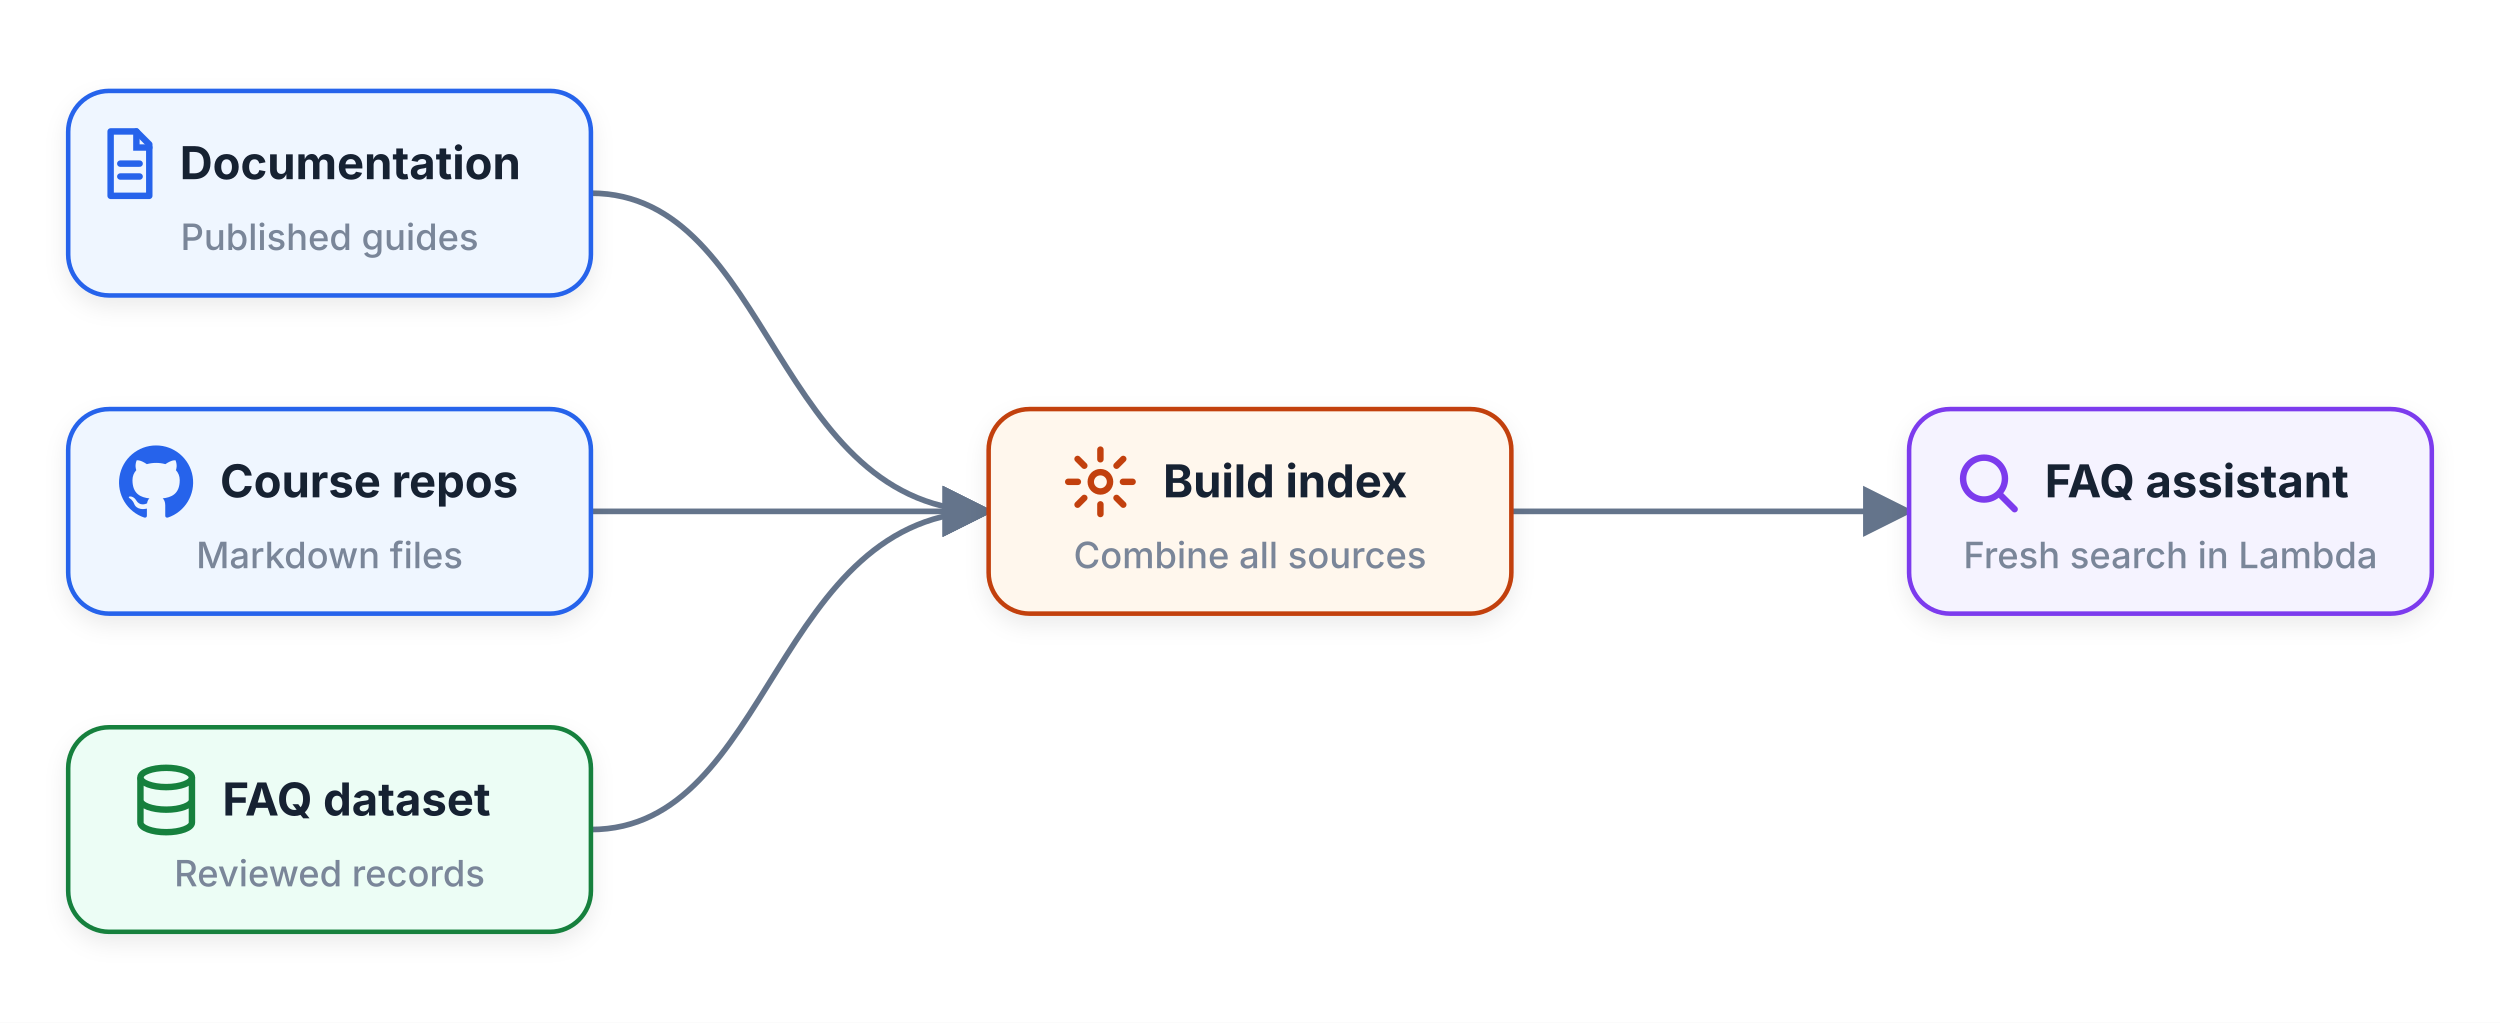
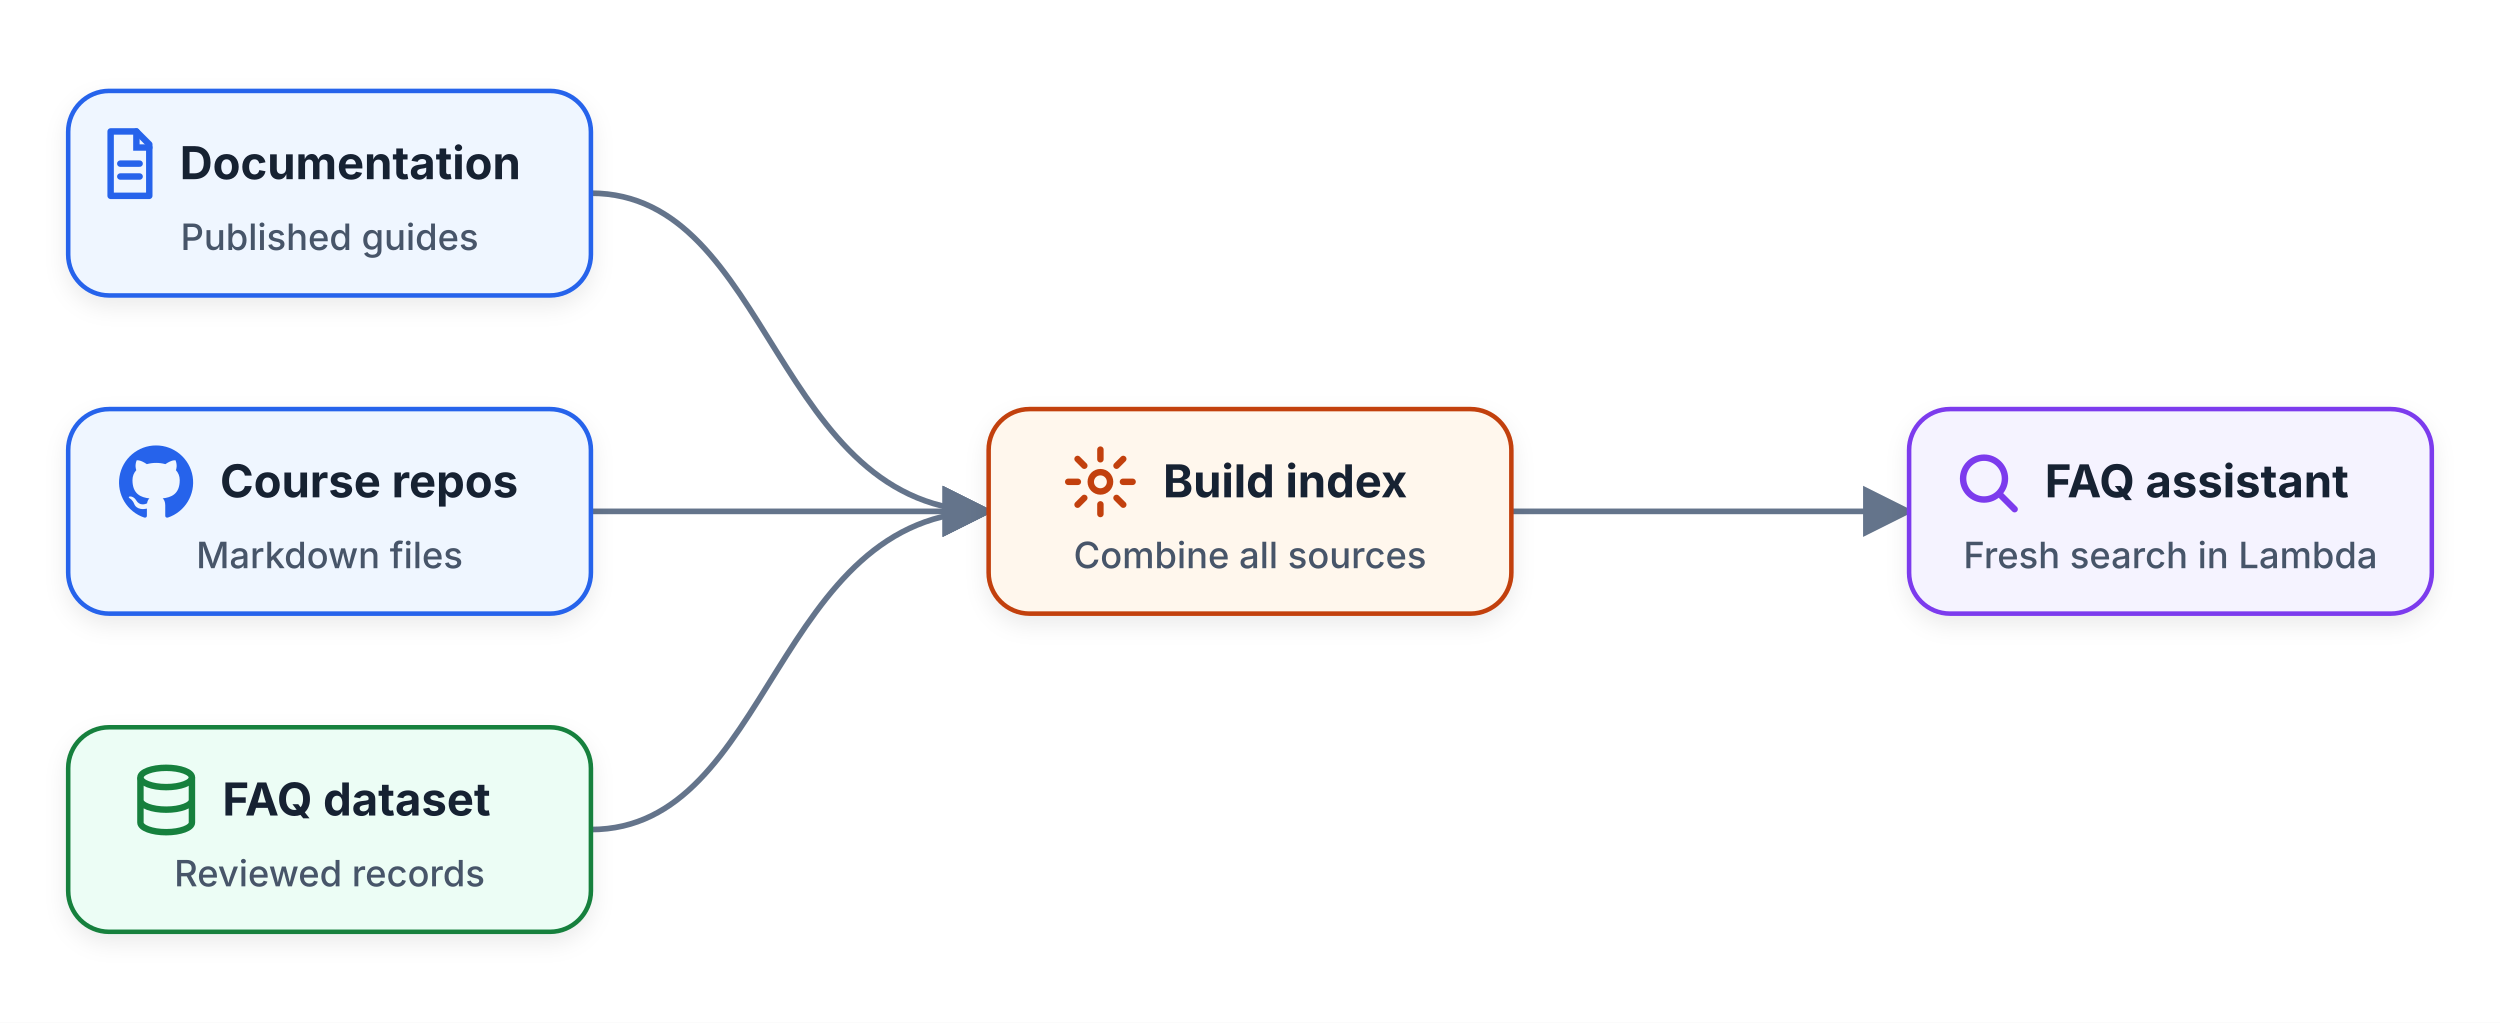
<svg xmlns="http://www.w3.org/2000/svg" width="1100" height="450" viewBox="0 0 1100 450" role="img" aria-labelledby="title desc">
  <defs>
    <filter id="shadow" x="-20%" y="-20%" width="140%" height="150%">
      <feDropShadow dx="0" dy="4" stdDeviation="5" flood-color="#0f172a" flood-opacity="0.08" />
    </filter>
    <marker id="arrow-purple" viewBox="0 0 10 10" refX="9" refY="5" markerWidth="9" markerHeight="9" orient="auto">
      <path d="M0 0 10 5 0 10Z" fill="#7c3aed" />
    </marker>
    <marker id="arrow-blue" viewBox="0 0 10 10" refX="9" refY="5" markerWidth="9" markerHeight="9" orient="auto">
      <path d="M0 0 10 5 0 10Z" fill="#2563eb" />
    </marker>
    <marker id="arrow-amber" viewBox="0 0 10 10" refX="9" refY="5" markerWidth="9" markerHeight="9" orient="auto">
      <path d="M0 0 10 5 0 10Z" fill="#c2410c" />
    </marker>
    <marker id="arrow-green" viewBox="0 0 10 10" refX="9" refY="5" markerWidth="9" markerHeight="9" orient="auto">
      <path d="M0 0 10 5 0 10Z" fill="#15803d" />
    </marker>
    <marker id="arrow-red" viewBox="0 0 10 10" refX="9" refY="5" markerWidth="9" markerHeight="9" orient="auto">
      <path d="M0 0 10 5 0 10Z" fill="#dc2626" />
    </marker>
    <marker id="arrow-gray" viewBox="0 0 10 10" refX="9" refY="5" markerWidth="9" markerHeight="9" orient="auto">
      <path d="M0 0 10 5 0 10Z" fill="#64748b" />
    </marker>
    <symbol id="icon-database" viewBox="0 0 24 24">
      <ellipse cx="12" cy="5" rx="8" ry="3" fill="none" stroke="currentColor" stroke-width="2" />
      <path d="M4 5v7c0 1.66 3.58 3 8 3s8-1.34 8-3V5M4 12v7c0 1.66 3.58 3 8 3s8-1.34 8-3v-7" fill="none" stroke="currentColor" stroke-width="2" />
    </symbol>
    <symbol id="icon-document" viewBox="0 0 24 24">
      <path d="M6 2h8l4 4v16H6Z" fill="none" stroke="currentColor" stroke-width="2" stroke-linejoin="round" />
      <path d="M14 2v5h4M9 12h6M9 16h6" fill="none" stroke="currentColor" stroke-width="2" stroke-linecap="round" />
    </symbol>
    <symbol id="icon-github" viewBox="0 0 24 24">
      <path fill="currentColor" d="M12 .7a11.5 11.5 0 0 0-3.64 22.41c.58.11.79-.25.79-.56v-2.23c-3.22.7-3.9-1.37-3.9-1.37-.53-1.34-1.29-1.7-1.29-1.7-1.05-.72.08-.71.08-.71 1.17.08 1.78 1.2 1.78 1.2 1.04 1.77 2.72 1.26 3.38.96.1-.75.4-1.26.74-1.55-2.57-.29-5.27-1.28-5.27-5.68 0-1.26.45-2.28 1.19-3.09-.12-.29-.52-1.46.11-3.05 0 0 .97-.31 3.16 1.18a10.9 10.9 0 0 1 5.76 0c2.2-1.49 3.16-1.18 3.16-1.18.63 1.59.23 2.76.11 3.05.74.81 1.19 1.83 1.19 3.09 0 4.42-2.71 5.38-5.29 5.67.42.36.79 1.06.79 2.14v3.27c0 .31.21.67.8.56A11.5 11.5 0 0 0 12 .7Z" />
    </symbol>
    <symbol id="icon-search" viewBox="0 0 24 24">
      <circle cx="11" cy="11" r="6.5" fill="none" stroke="currentColor" stroke-width="2" />
      <path d="m16 16 4.5 4.5" fill="none" stroke="currentColor" stroke-width="2" stroke-linecap="round" />
    </symbol>
    <symbol id="icon-settings" viewBox="0 0 24 24">
      <circle cx="12" cy="12" r="3" fill="none" stroke="currentColor" stroke-width="2" />
      <path d="M12 2v3M12 19v3M2 12h3M19 12h3M4.9 4.9 7 7M17 17l2.1 2.1M19.1 4.9 17 7M7 17l-2.1 2.1" fill="none" stroke="currentColor" stroke-width="2" stroke-linecap="round" />
    </symbol>
    <style>
      text { font-family: system-ui, -apple-system, BlinkMacSystemFont, "Segoe UI", sans-serif; fill: #172033; }
      .node rect { stroke-width: 2; }
      .node-title { font-size: 20px; font-weight: 750; text-anchor: middle; }
      .node-title.icon-copy { text-anchor: start; }
-       .node-subtitle { font-size: 16px; font-weight: 500; fill: #7a8699; text-anchor: middle; }
-       .eyebrow { font-size: 13px; font-weight: 750; letter-spacing: 1px; fill: #64748b; text-anchor: middle; }
+       .node-subtitle { font-size: 16px; font-weight: 500; fill: #475569; text-anchor: middle; }
+       .eyebrow { font-size: 13px; font-weight: 750; letter-spacing: 1px; fill: #475569; text-anchor: middle; }
      .mention-icon { font-size: 27px; font-weight: 750; text-anchor: middle; }
      .standalone-mention { font-size: 52px; font-weight: 750; text-anchor: middle; }
      .icon-node-title { font-size: 16px; font-weight: 750; text-anchor: middle; }
      .edge { fill: none; stroke-width: 2.5; stroke-linecap: round; stroke-linejoin: round; }
      .edge-label rect { stroke-width: 2; }
      .edge-label text { font-size: 14px; font-weight: 750; text-anchor: middle; dominant-baseline: central; }
      .divider { stroke: #cbd5e1; stroke-width: 2; stroke-dasharray: 6 8; stroke-linecap: round; }
      .center-annotation { fill: #f1f5f9; stroke: none; }
      .center-title { font-weight: 800; letter-spacing: 0.08em; fill: #334155; text-anchor: middle; }
-       .center-detail { font-weight: 600; fill: #64748b; text-anchor: middle; }
+       .center-detail { font-weight: 600; fill: #475569; text-anchor: middle; }
    </style>
  </defs>
  <rect width="1100" height="450" fill="#ffffff" />
  <path class="edge" d="M260 85C340 85 340 225 435 225" stroke="#64748b" marker-end="url(#arrow-gray)" />
  <path class="edge" d="M260 225L435 225" stroke="#64748b" marker-end="url(#arrow-gray)" />
  <path class="edge" d="M260 365C340 365 340 225 435 225" stroke="#64748b" marker-end="url(#arrow-gray)" />
  <path class="edge" d="M665 225L840 225" stroke="#64748b" marker-end="url(#arrow-gray)" />
  <g class="node node-blue" transform="translate(30 40)" filter="url(#shadow)">
    <rect width="230" height="90" rx="18" fill="#eff6ff" stroke="#2563eb" />
    <use href="#icon-document" x="10.18" y="15" width="34" height="34" color="#2563eb" />
    <text class="node-title icon-copy" x="49.11" y="38.84" font-size="19">Documentation</text>
    <text class="node-subtitle" x="115" y="70" font-size="16">Published guides</text>
  </g>
  <g class="node node-blue" transform="translate(30 180)" filter="url(#shadow)">
    <rect width="230" height="90" rx="18" fill="#eff6ff" stroke="#2563eb" />
    <use href="#icon-github" x="21.67" y="15" width="34" height="34" color="#2563eb" />
    <text class="node-title icon-copy" x="66.82" y="38.84" font-size="19">Course repos</text>
    <text class="node-subtitle" x="115" y="70" font-size="16">Markdown files</text>
  </g>
  <g class="node node-green" transform="translate(30 320)" filter="url(#shadow)">
    <rect width="230" height="90" rx="18" fill="#ecfdf5" stroke="#15803d" />
    <use href="#icon-database" x="26.12" y="15" width="34" height="34" color="#15803d" />
    <text class="node-title icon-copy" x="67.87" y="38.84" font-size="19">FAQ dataset</text>
    <text class="node-subtitle" x="115" y="70" font-size="16">Reviewed records</text>
  </g>
  <g class="node node-amber" transform="translate(435 180)" filter="url(#shadow)">
    <rect width="230" height="90" rx="18" fill="#fff7ed" stroke="#c2410c" />
    <use href="#icon-settings" x="32.18" y="15" width="34" height="34" color="#c2410c" />
    <text class="node-title icon-copy" x="76.75" y="38.84" font-size="19">Build index</text>
    <text class="node-subtitle" x="115" y="70" font-size="16">Combine all sources</text>
  </g>
  <g class="node node-purple" transform="translate(840 180)" filter="url(#shadow)">
    <rect width="230" height="90" rx="18" fill="#f5f3ff" stroke="#7c3aed" />
    <use href="#icon-search" x="17.39" y="15" width="34" height="34" color="#7c3aed" />
    <text class="node-title icon-copy" x="59.72" y="38.84" font-size="19">FAQ assistant</text>
    <text class="node-subtitle" x="115" y="70" font-size="16">Fresh search in Lambda</text>
  </g>
</svg>
